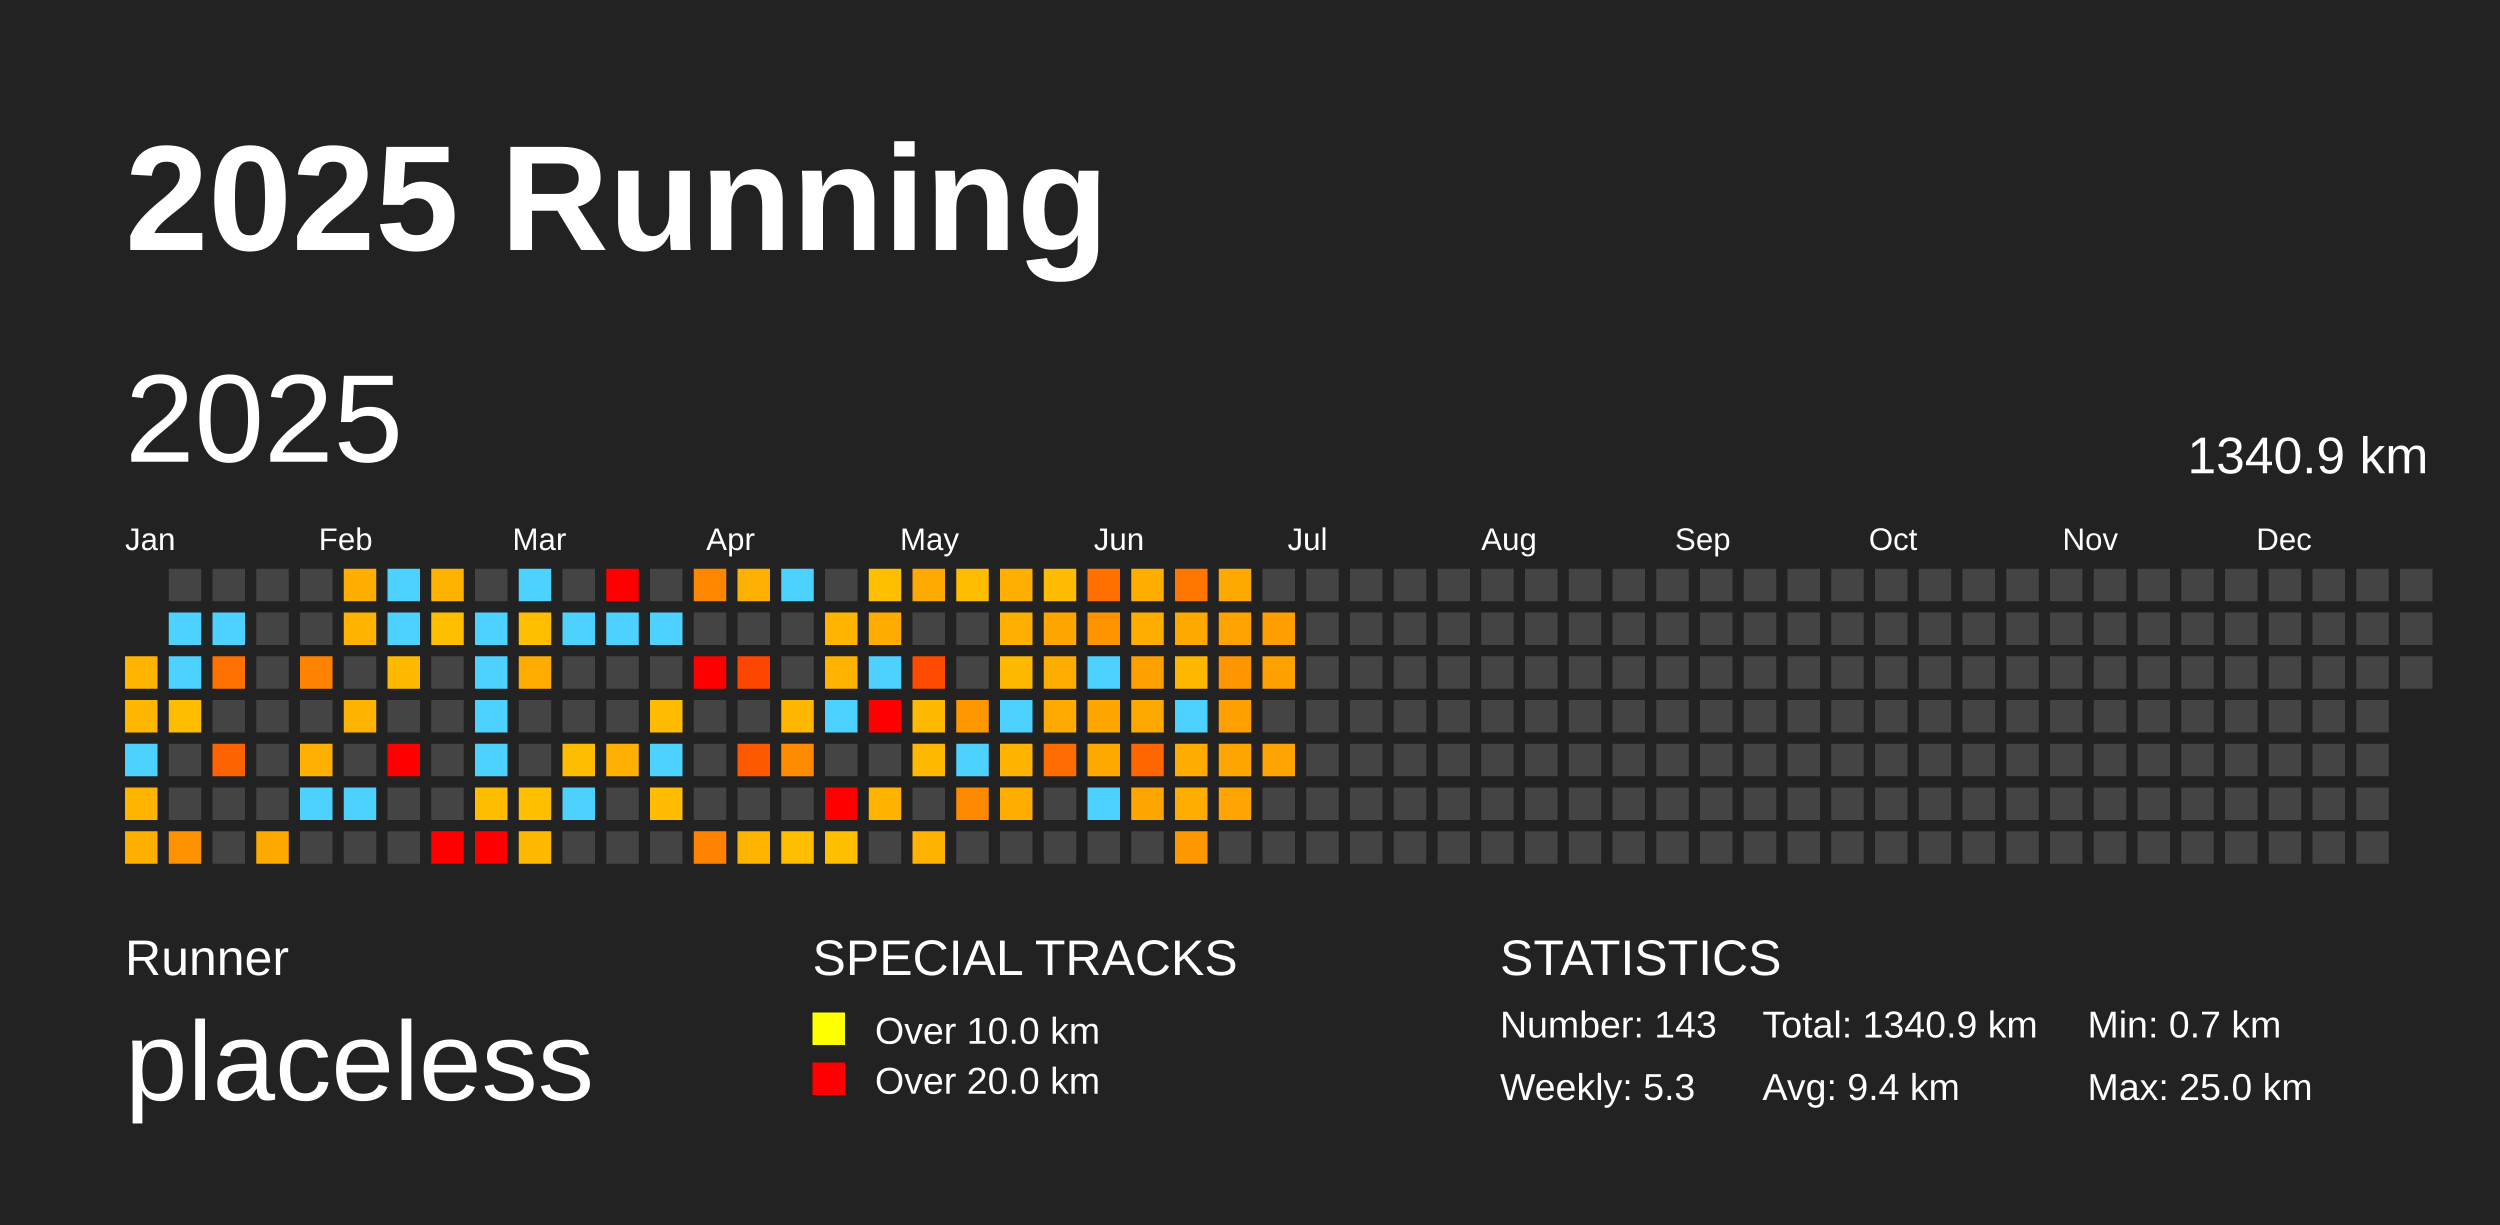
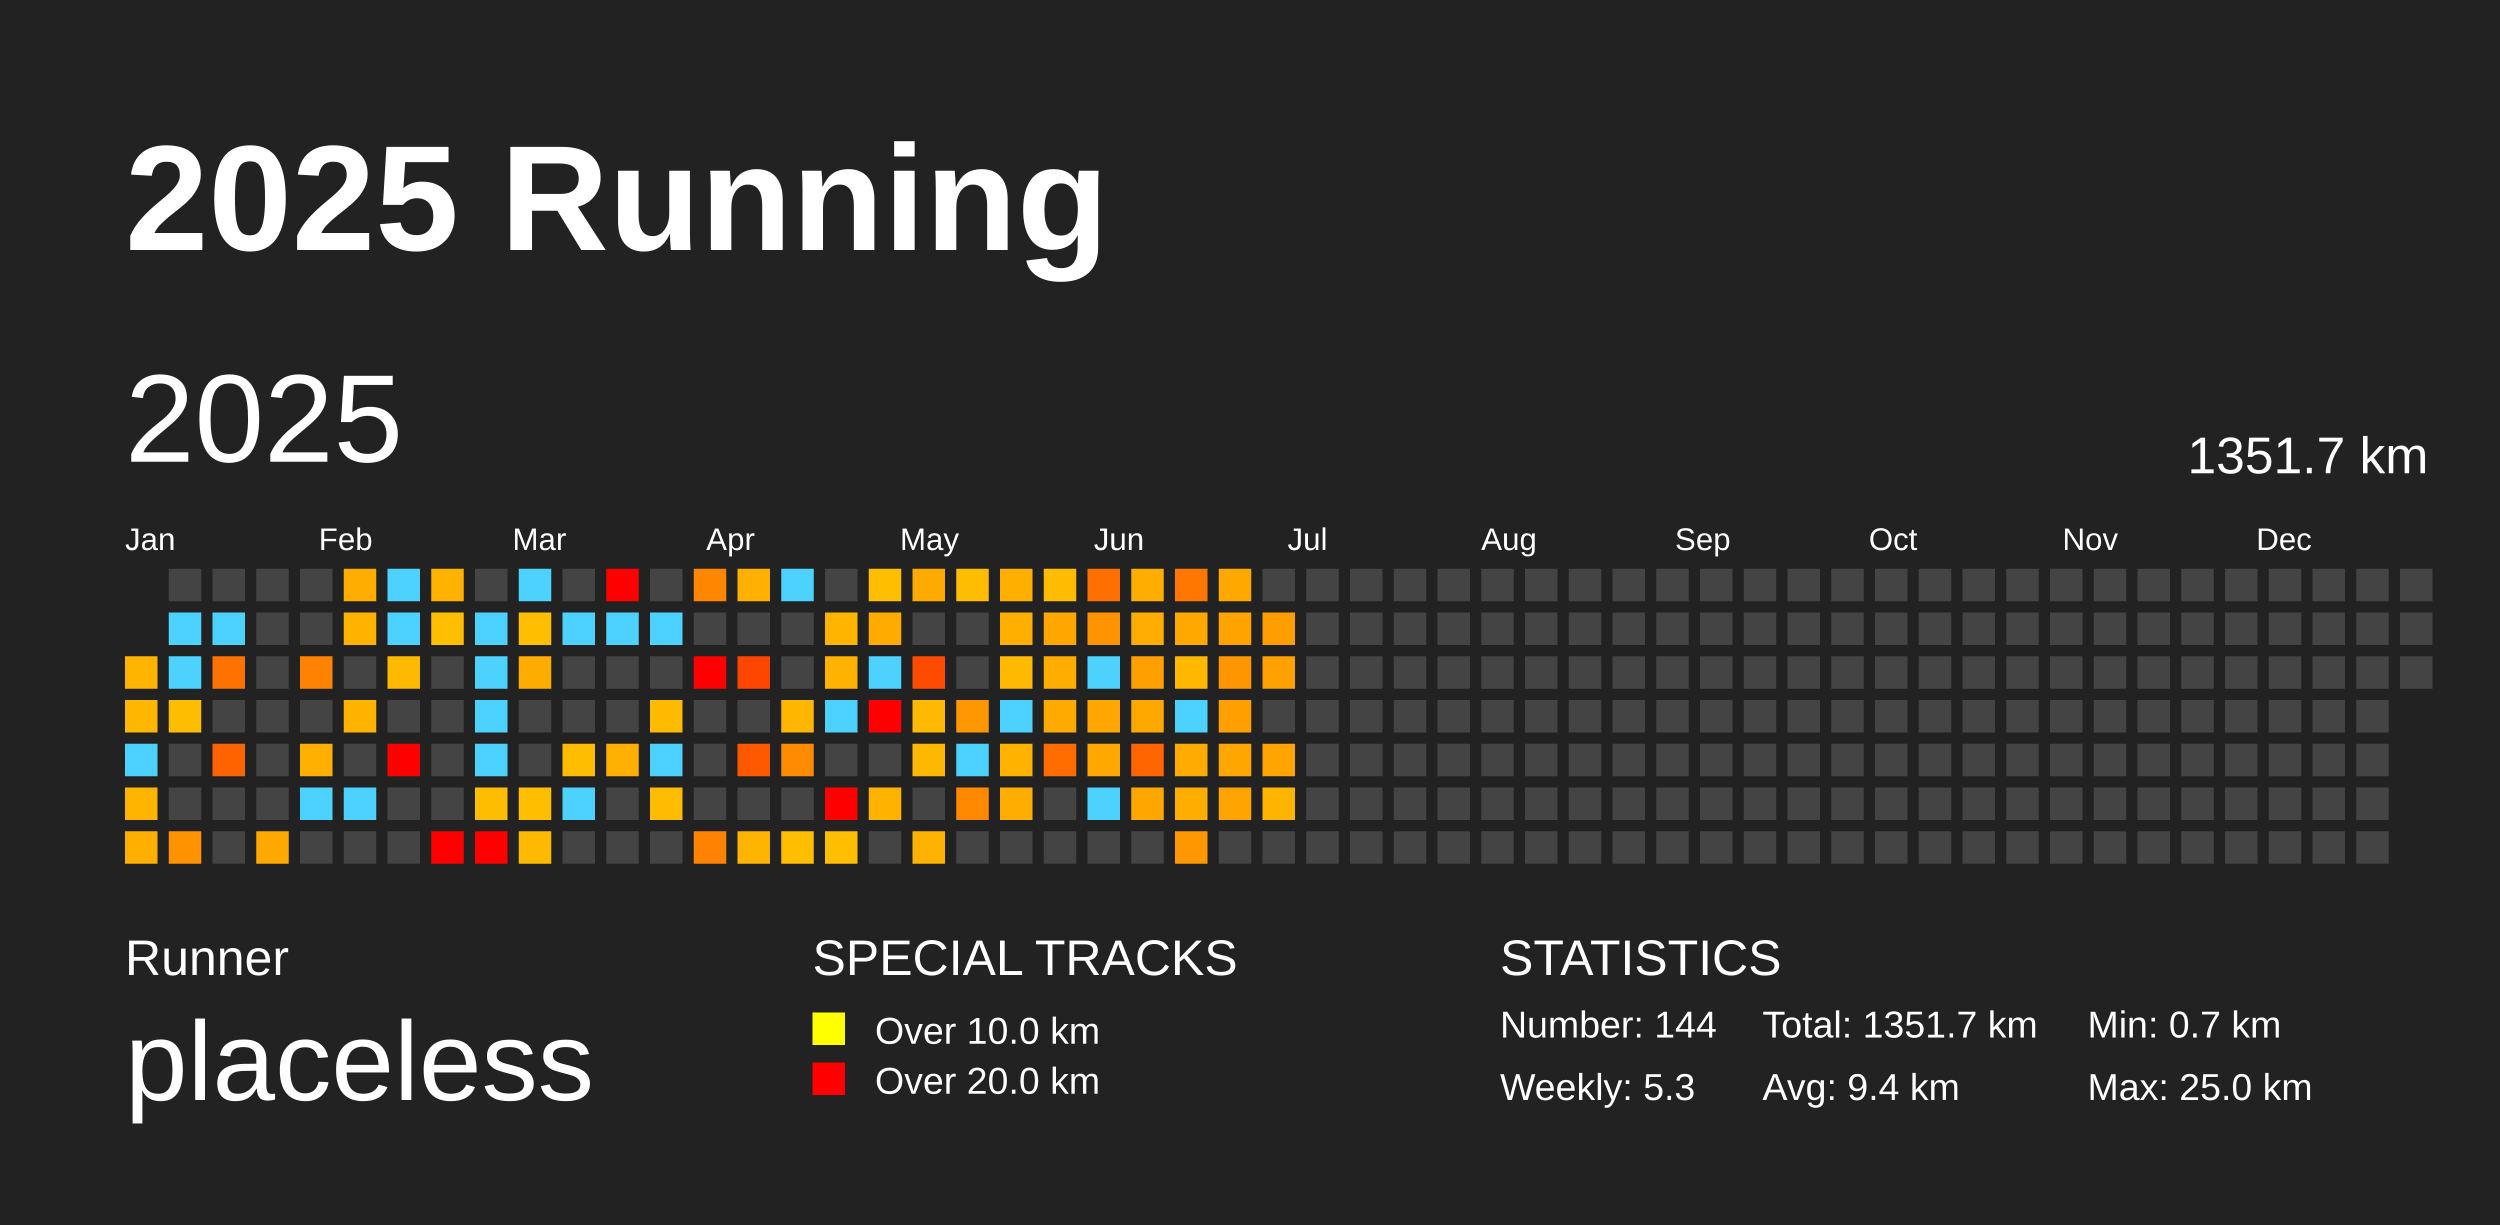
<svg xmlns="http://www.w3.org/2000/svg" baseProfile="full" height="98mm" version="1.1" viewBox="0,0,200,98" width="200mm">
  <defs />
  <rect fill="#222222" height="98" width="200" x="0" y="0" />
  <text fill="#FFFFFF" style="font-size:12px; font-family:Arial; font-weight:bold;" x="10" y="20">2025 Running</text>
  <text fill="#FFFFFF" style="font-size:4px; font-family:Arial" x="10" y="78">Runner</text>
  <text fill="#FFFFFF" style="font-size:9px; font-family:Arial" x="10" y="88">placeless</text>
  <text fill="#FFFFFF" style="font-size:4px; font-family:Arial" x="65" y="78">SPECIAL TRACKS</text>
  <rect fill="yellow" height="2.6" width="2.6" x="65" y="81" />
  <text fill="#FFFFFF" style="font-size:3px; font-family:Arial" x="70" y="83.5">Over 10.0 km</text>
  <rect fill="red" height="2.6" width="2.6" x="65" y="85" />
  <text fill="#FFFFFF" style="font-size:3px; font-family:Arial" x="70" y="87.5">Over 20.0 km</text>
  <text fill="#FFFFFF" style="font-size:4px; font-family:Arial" x="120" y="78">STATISTICS</text>
-   <text fill="#FFFFFF" style="font-size:3px; font-family:Arial" x="120" y="83">Number: 143</text>
+   <text fill="#FFFFFF" style="font-size:3px; font-family:Arial" x="120" y="83">Number: 144</text>
  <text fill="#FFFFFF" style="font-size:3px; font-family:Arial" x="120" y="88">Weekly: 5.3</text>
-   <text fill="#FFFFFF" style="font-size:3px; font-family:Arial" x="141" y="83">Total: 1340.9 km</text>
+   <text fill="#FFFFFF" style="font-size:3px; font-family:Arial" x="141" y="83">Total: 1351.7 km</text>
  <text fill="#FFFFFF" style="font-size:3px; font-family:Arial" x="141" y="88">Avg: 9.4 km</text>
  <text fill="#FFFFFF" style="font-size:3px; font-family:Arial" x="167" y="83">Min: 0.7 km</text>
  <text fill="#FFFFFF" style="font-size:3px; font-family:Arial" x="167" y="88">Max: 25.0 km</text>
  <text dominant-baseline="hanging" fill="#FFFFFF" style="font-size:10.0px; font-family:Arial;" x="10" y="30">2025</text>
-   <text dominant-baseline="hanging" fill="#FFFFFF" style="font-size:4.125px; font-family:Arial;" x="175" y="35">1340.9 km</text>
+   <text dominant-baseline="hanging" fill="#FFFFFF" style="font-size:4.125px; font-family:Arial;" x="175" y="35">1351.7 km</text>
  <text fill="#FFFFFF" style="font-size:2.5px; font-family:Arial" x="10.0" y="44">Jan</text>
  <text fill="#FFFFFF" style="font-size:2.5px; font-family:Arial" x="25.5" y="44">Feb</text>
  <text fill="#FFFFFF" style="font-size:2.5px; font-family:Arial" x="41.0" y="44">Mar</text>
  <text fill="#FFFFFF" style="font-size:2.5px; font-family:Arial" x="56.5" y="44">Apr</text>
  <text fill="#FFFFFF" style="font-size:2.5px; font-family:Arial" x="72.0" y="44">May</text>
  <text fill="#FFFFFF" style="font-size:2.5px; font-family:Arial" x="87.5" y="44">Jun</text>
  <text fill="#FFFFFF" style="font-size:2.5px; font-family:Arial" x="103.0" y="44">Jul</text>
  <text fill="#FFFFFF" style="font-size:2.5px; font-family:Arial" x="118.5" y="44">Aug</text>
  <text fill="#FFFFFF" style="font-size:2.5px; font-family:Arial" x="134.0" y="44">Sep</text>
  <text fill="#FFFFFF" style="font-size:2.5px; font-family:Arial" x="149.5" y="44">Oct</text>
  <text fill="#FFFFFF" style="font-size:2.5px; font-family:Arial" x="165.0" y="44">Nov</text>
  <text fill="#FFFFFF" style="font-size:2.5px; font-family:Arial" x="180.5" y="44">Dec</text>
  <rect fill="#ffb500" height="2.6" width="2.6" x="10.0" y="52.5" />
  <rect fill="#ffb600" height="2.6" width="2.6" x="10.0" y="56.0" />
  <rect fill="#4dd2ff" height="2.6" width="2.6" x="10.0" y="59.5" />
  <rect fill="#ffb400" height="2.6" width="2.6" x="10.0" y="63.0" />
  <rect fill="#ffaf00" height="2.6" width="2.6" x="10.0" y="66.5" />
  <rect fill="#444444" height="2.6" width="2.6" x="13.5" y="45.5" />
  <rect fill="#4dd2ff" height="2.6" width="2.6" x="13.5" y="49.0" />
  <rect fill="#4dd2ff" height="2.6" width="2.6" x="13.5" y="52.5" />
  <rect fill="#ffbd00" height="2.6" width="2.6" x="13.5" y="56.0" />
  <rect fill="#444444" height="2.6" width="2.6" x="13.5" y="59.5" />
  <rect fill="#444444" height="2.6" width="2.6" x="13.5" y="63.0" />
  <rect fill="#ff9200" height="2.6" width="2.6" x="13.5" y="66.5" />
  <rect fill="#444444" height="2.6" width="2.6" x="17.0" y="45.5" />
  <rect fill="#4dd2ff" height="2.6" width="2.6" x="17.0" y="49.0" />
  <rect fill="#ff7100" height="2.6" width="2.6" x="17.0" y="52.5" />
  <rect fill="#444444" height="2.6" width="2.6" x="17.0" y="56.0" />
  <rect fill="#ff6300" height="2.6" width="2.6" x="17.0" y="59.5" />
  <rect fill="#444444" height="2.6" width="2.6" x="17.0" y="63.0" />
  <rect fill="#444444" height="2.6" width="2.6" x="17.0" y="66.5" />
  <rect fill="#444444" height="2.6" width="2.6" x="20.5" y="45.5" />
  <rect fill="#444444" height="2.6" width="2.6" x="20.5" y="49.0" />
  <rect fill="#444444" height="2.6" width="2.6" x="20.5" y="52.5" />
  <rect fill="#444444" height="2.6" width="2.6" x="20.5" y="56.0" />
  <rect fill="#444444" height="2.6" width="2.6" x="20.5" y="59.5" />
  <rect fill="#444444" height="2.6" width="2.6" x="20.5" y="63.0" />
  <rect fill="#ffa800" height="2.6" width="2.6" x="20.5" y="66.5" />
  <rect fill="#444444" height="2.6" width="2.6" x="24.0" y="45.5" />
  <rect fill="#444444" height="2.6" width="2.6" x="24.0" y="49.0" />
  <rect fill="#ff8300" height="2.6" width="2.6" x="24.0" y="52.5" />
  <rect fill="#444444" height="2.6" width="2.6" x="24.0" y="56.0" />
  <rect fill="#ffb000" height="2.6" width="2.6" x="24.0" y="59.5" />
  <rect fill="#4dd2ff" height="2.6" width="2.6" x="24.0" y="63.0" />
  <rect fill="#444444" height="2.6" width="2.6" x="24.0" y="66.5" />
  <rect fill="#ffae00" height="2.6" width="2.6" x="27.5" y="45.5" />
  <rect fill="#ffb200" height="2.6" width="2.6" x="27.5" y="49.0" />
  <rect fill="#444444" height="2.6" width="2.6" x="27.5" y="52.5" />
  <rect fill="#ffb200" height="2.6" width="2.6" x="27.5" y="56.0" />
  <rect fill="#444444" height="2.6" width="2.6" x="27.5" y="59.5" />
  <rect fill="#4dd2ff" height="2.6" width="2.6" x="27.5" y="63.0" />
  <rect fill="#444444" height="2.6" width="2.6" x="27.5" y="66.5" />
  <rect fill="#4dd2ff" height="2.6" width="2.6" x="31.0" y="45.5" />
  <rect fill="#4dd2ff" height="2.6" width="2.6" x="31.0" y="49.0" />
  <rect fill="#ffba00" height="2.6" width="2.6" x="31.0" y="52.5" />
  <rect fill="#444444" height="2.6" width="2.6" x="31.0" y="56.0" />
  <rect fill="red" height="2.6" width="2.6" x="31.0" y="59.5" />
  <rect fill="#444444" height="2.6" width="2.6" x="31.0" y="63.0" />
  <rect fill="#444444" height="2.6" width="2.6" x="31.0" y="66.5" />
  <rect fill="#ffb200" height="2.6" width="2.6" x="34.5" y="45.5" />
  <rect fill="#ffbf00" height="2.6" width="2.6" x="34.5" y="49.0" />
  <rect fill="#444444" height="2.6" width="2.6" x="34.5" y="52.5" />
  <rect fill="#444444" height="2.6" width="2.6" x="34.5" y="56.0" />
  <rect fill="#444444" height="2.6" width="2.6" x="34.5" y="59.5" />
  <rect fill="#444444" height="2.6" width="2.6" x="34.5" y="63.0" />
  <rect fill="red" height="2.6" width="2.6" x="34.5" y="66.5" />
  <rect fill="#444444" height="2.6" width="2.6" x="38.0" y="45.5" />
  <rect fill="#4dd2ff" height="2.6" width="2.6" x="38.0" y="49.0" />
  <rect fill="#4dd2ff" height="2.6" width="2.6" x="38.0" y="52.5" />
  <rect fill="#4dd2ff" height="2.6" width="2.6" x="38.0" y="56.0" />
  <rect fill="#4dd2ff" height="2.6" width="2.6" x="38.0" y="59.5" />
  <rect fill="#ffbd00" height="2.6" width="2.6" x="38.0" y="63.0" />
  <rect fill="red" height="2.6" width="2.6" x="38.0" y="66.5" />
  <rect fill="#4dd2ff" height="2.6" width="2.6" x="41.5" y="45.5" />
  <rect fill="#ffbf00" height="2.6" width="2.6" x="41.5" y="49.0" />
  <rect fill="#ffac00" height="2.6" width="2.6" x="41.5" y="52.5" />
  <rect fill="#444444" height="2.6" width="2.6" x="41.5" y="56.0" />
  <rect fill="#444444" height="2.6" width="2.6" x="41.5" y="59.5" />
  <rect fill="#ffbe00" height="2.6" width="2.6" x="41.5" y="63.0" />
  <rect fill="#ffba00" height="2.6" width="2.6" x="41.5" y="66.5" />
  <rect fill="#444444" height="2.6" width="2.6" x="45.0" y="45.5" />
  <rect fill="#4dd2ff" height="2.6" width="2.6" x="45.0" y="49.0" />
  <rect fill="#444444" height="2.6" width="2.6" x="45.0" y="52.5" />
  <rect fill="#444444" height="2.6" width="2.6" x="45.0" y="56.0" />
  <rect fill="#ffbd00" height="2.6" width="2.6" x="45.0" y="59.5" />
  <rect fill="#4dd2ff" height="2.6" width="2.6" x="45.0" y="63.0" />
  <rect fill="#444444" height="2.6" width="2.6" x="45.0" y="66.5" />
  <rect fill="red" height="2.6" width="2.6" x="48.5" y="45.5" />
  <rect fill="#4dd2ff" height="2.6" width="2.6" x="48.5" y="49.0" />
  <rect fill="#444444" height="2.6" width="2.6" x="48.5" y="52.5" />
  <rect fill="#444444" height="2.6" width="2.6" x="48.5" y="56.0" />
  <rect fill="#ffb000" height="2.6" width="2.6" x="48.5" y="59.5" />
  <rect fill="#444444" height="2.6" width="2.6" x="48.5" y="63.0" />
  <rect fill="#444444" height="2.6" width="2.6" x="48.5" y="66.5" />
  <rect fill="#444444" height="2.6" width="2.6" x="52.0" y="45.5" />
  <rect fill="#4dd2ff" height="2.6" width="2.6" x="52.0" y="49.0" />
  <rect fill="#444444" height="2.6" width="2.6" x="52.0" y="52.5" />
  <rect fill="#ffbb00" height="2.6" width="2.6" x="52.0" y="56.0" />
  <rect fill="#4dd2ff" height="2.6" width="2.6" x="52.0" y="59.5" />
  <rect fill="#ffbc00" height="2.6" width="2.6" x="52.0" y="63.0" />
  <rect fill="#444444" height="2.6" width="2.6" x="52.0" y="66.5" />
  <rect fill="#ff8700" height="2.6" width="2.6" x="55.5" y="45.5" />
  <rect fill="#444444" height="2.6" width="2.6" x="55.5" y="49.0" />
  <rect fill="red" height="2.6" width="2.6" x="55.5" y="52.5" />
  <rect fill="#444444" height="2.6" width="2.6" x="55.5" y="56.0" />
  <rect fill="#444444" height="2.6" width="2.6" x="55.5" y="59.5" />
  <rect fill="#444444" height="2.6" width="2.6" x="55.5" y="63.0" />
  <rect fill="#ff8300" height="2.6" width="2.6" x="55.5" y="66.5" />
  <rect fill="#ffb000" height="2.6" width="2.6" x="59.0" y="45.5" />
  <rect fill="#444444" height="2.6" width="2.6" x="59.0" y="49.0" />
  <rect fill="#ff4600" height="2.6" width="2.6" x="59.0" y="52.5" />
  <rect fill="#444444" height="2.6" width="2.6" x="59.0" y="56.0" />
  <rect fill="#ff5900" height="2.6" width="2.6" x="59.0" y="59.5" />
  <rect fill="#444444" height="2.6" width="2.6" x="59.0" y="63.0" />
  <rect fill="#ffb400" height="2.6" width="2.6" x="59.0" y="66.5" />
  <rect fill="#4dd2ff" height="2.6" width="2.6" x="62.5" y="45.5" />
  <rect fill="#444444" height="2.6" width="2.6" x="62.5" y="49.0" />
  <rect fill="#444444" height="2.6" width="2.6" x="62.5" y="52.5" />
  <rect fill="#ffb600" height="2.6" width="2.6" x="62.5" y="56.0" />
  <rect fill="#ff8b00" height="2.6" width="2.6" x="62.5" y="59.5" />
  <rect fill="#444444" height="2.6" width="2.6" x="62.5" y="63.0" />
  <rect fill="#ffbf00" height="2.6" width="2.6" x="62.5" y="66.5" />
  <rect fill="#444444" height="2.6" width="2.6" x="66.0" y="45.5" />
  <rect fill="#ffb500" height="2.6" width="2.6" x="66.0" y="49.0" />
  <rect fill="#ffb200" height="2.6" width="2.6" x="66.0" y="52.5" />
  <rect fill="#4dd2ff" height="2.6" width="2.6" x="66.0" y="56.0" />
  <rect fill="#444444" height="2.6" width="2.6" x="66.0" y="59.5" />
  <rect fill="red" height="2.6" width="2.6" x="66.0" y="63.0" />
  <rect fill="#ffbf00" height="2.6" width="2.6" x="66.0" y="66.5" />
  <rect fill="#ffbf00" height="2.6" width="2.6" x="69.5" y="45.5" />
  <rect fill="#ffab00" height="2.6" width="2.6" x="69.5" y="49.0" />
  <rect fill="#4dd2ff" height="2.6" width="2.6" x="69.5" y="52.5" />
  <rect fill="red" height="2.6" width="2.6" x="69.5" y="56.0" />
  <rect fill="#444444" height="2.6" width="2.6" x="69.5" y="59.5" />
  <rect fill="#ffb200" height="2.6" width="2.6" x="69.5" y="63.0" />
  <rect fill="#444444" height="2.6" width="2.6" x="69.5" y="66.5" />
  <rect fill="#ffaa00" height="2.6" width="2.6" x="73.0" y="45.5" />
  <rect fill="#444444" height="2.6" width="2.6" x="73.0" y="49.0" />
  <rect fill="#ff4b00" height="2.6" width="2.6" x="73.0" y="52.5" />
  <rect fill="#ffb900" height="2.6" width="2.6" x="73.0" y="56.0" />
  <rect fill="#ffb800" height="2.6" width="2.6" x="73.0" y="59.5" />
  <rect fill="#444444" height="2.6" width="2.6" x="73.0" y="63.0" />
  <rect fill="#ffb300" height="2.6" width="2.6" x="73.0" y="66.5" />
  <rect fill="#ffbd00" height="2.6" width="2.6" x="76.5" y="45.5" />
  <rect fill="#444444" height="2.6" width="2.6" x="76.5" y="49.0" />
  <rect fill="#444444" height="2.6" width="2.6" x="76.5" y="52.5" />
  <rect fill="#ff9700" height="2.6" width="2.6" x="76.5" y="56.0" />
  <rect fill="#4dd2ff" height="2.6" width="2.6" x="76.5" y="59.5" />
  <rect fill="#ff8900" height="2.6" width="2.6" x="76.5" y="63.0" />
  <rect fill="#444444" height="2.6" width="2.6" x="76.5" y="66.5" />
  <rect fill="#ffaf00" height="2.6" width="2.6" x="80.0" y="45.5" />
  <rect fill="#ffaf00" height="2.6" width="2.6" x="80.0" y="49.0" />
  <rect fill="#ffb900" height="2.6" width="2.6" x="80.0" y="52.5" />
  <rect fill="#4dd2ff" height="2.6" width="2.6" x="80.0" y="56.0" />
  <rect fill="#ffb300" height="2.6" width="2.6" x="80.0" y="59.5" />
  <rect fill="#ffae00" height="2.6" width="2.6" x="80.0" y="63.0" />
  <rect fill="#444444" height="2.6" width="2.6" x="80.0" y="66.5" />
  <rect fill="#ffbc00" height="2.6" width="2.6" x="83.5" y="45.5" />
  <rect fill="#ffa700" height="2.6" width="2.6" x="83.5" y="49.0" />
  <rect fill="#ffad00" height="2.6" width="2.6" x="83.5" y="52.5" />
  <rect fill="#ffaa00" height="2.6" width="2.6" x="83.5" y="56.0" />
  <rect fill="#ff6c00" height="2.6" width="2.6" x="83.5" y="59.5" />
  <rect fill="#444444" height="2.6" width="2.6" x="83.5" y="63.0" />
  <rect fill="#444444" height="2.6" width="2.6" x="83.5" y="66.5" />
  <rect fill="#ff7000" height="2.6" width="2.6" x="87.0" y="45.5" />
  <rect fill="#ff9400" height="2.6" width="2.6" x="87.0" y="49.0" />
  <rect fill="#4dd2ff" height="2.6" width="2.6" x="87.0" y="52.5" />
  <rect fill="#ffa700" height="2.6" width="2.6" x="87.0" y="56.0" />
  <rect fill="#ffa800" height="2.6" width="2.6" x="87.0" y="59.5" />
  <rect fill="#4dd2ff" height="2.6" width="2.6" x="87.0" y="63.0" />
  <rect fill="#444444" height="2.6" width="2.6" x="87.0" y="66.5" />
  <rect fill="#ffae00" height="2.6" width="2.6" x="90.5" y="45.5" />
  <rect fill="#ffad00" height="2.6" width="2.6" x="90.5" y="49.0" />
  <rect fill="#ff9f00" height="2.6" width="2.6" x="90.5" y="52.5" />
  <rect fill="#ffa800" height="2.6" width="2.6" x="90.5" y="56.0" />
  <rect fill="#ff6600" height="2.6" width="2.6" x="90.5" y="59.5" />
  <rect fill="#ffa700" height="2.6" width="2.6" x="90.5" y="63.0" />
  <rect fill="#444444" height="2.6" width="2.6" x="90.5" y="66.5" />
  <rect fill="#ff7600" height="2.6" width="2.6" x="94.0" y="45.5" />
  <rect fill="#ffa900" height="2.6" width="2.6" x="94.0" y="49.0" />
  <rect fill="#ffb700" height="2.6" width="2.6" x="94.0" y="52.5" />
  <rect fill="#4dd2ff" height="2.6" width="2.6" x="94.0" y="56.0" />
  <rect fill="#ffab00" height="2.6" width="2.6" x="94.0" y="59.5" />
  <rect fill="#ffad00" height="2.6" width="2.6" x="94.0" y="63.0" />
  <rect fill="#ff9800" height="2.6" width="2.6" x="94.0" y="66.5" />
  <rect fill="#ffa800" height="2.6" width="2.6" x="97.5" y="45.5" />
  <rect fill="#ffa300" height="2.6" width="2.6" x="97.5" y="49.0" />
  <rect fill="#ff9600" height="2.6" width="2.6" x="97.5" y="52.5" />
  <rect fill="#ffa000" height="2.6" width="2.6" x="97.5" y="56.0" />
  <rect fill="#ffa600" height="2.6" width="2.6" x="97.5" y="59.5" />
  <rect fill="#ffa400" height="2.6" width="2.6" x="97.5" y="63.0" />
  <rect fill="#444444" height="2.6" width="2.6" x="97.5" y="66.5" />
  <rect fill="#444444" height="2.6" width="2.6" x="101.0" y="45.5" />
  <rect fill="#ff9e00" height="2.6" width="2.6" x="101.0" y="49.0" />
  <rect fill="#ffa100" height="2.6" width="2.6" x="101.0" y="52.5" />
  <rect fill="#444444" height="2.6" width="2.6" x="101.0" y="56.0" />
  <rect fill="#ffa400" height="2.6" width="2.6" x="101.0" y="59.5" />
-   <rect fill="#444444" height="2.6" width="2.6" x="101.0" y="63.0" />
+   <rect fill="#ffb500" height="2.6" width="2.6" x="101.0" y="63.0" />
  <rect fill="#444444" height="2.6" width="2.6" x="101.0" y="66.5" />
  <rect fill="#444444" height="2.6" width="2.6" x="104.5" y="45.5" />
  <rect fill="#444444" height="2.6" width="2.6" x="104.5" y="49.0" />
  <rect fill="#444444" height="2.6" width="2.6" x="104.5" y="52.5" />
  <rect fill="#444444" height="2.6" width="2.6" x="104.5" y="56.0" />
  <rect fill="#444444" height="2.6" width="2.6" x="104.5" y="59.5" />
  <rect fill="#444444" height="2.6" width="2.6" x="104.5" y="63.0" />
  <rect fill="#444444" height="2.6" width="2.6" x="104.5" y="66.5" />
  <rect fill="#444444" height="2.6" width="2.6" x="108.0" y="45.5" />
  <rect fill="#444444" height="2.6" width="2.6" x="108.0" y="49.0" />
  <rect fill="#444444" height="2.6" width="2.6" x="108.0" y="52.5" />
  <rect fill="#444444" height="2.6" width="2.6" x="108.0" y="56.0" />
  <rect fill="#444444" height="2.6" width="2.6" x="108.0" y="59.5" />
  <rect fill="#444444" height="2.6" width="2.6" x="108.0" y="63.0" />
  <rect fill="#444444" height="2.6" width="2.6" x="108.0" y="66.5" />
  <rect fill="#444444" height="2.6" width="2.6" x="111.5" y="45.5" />
  <rect fill="#444444" height="2.6" width="2.6" x="111.5" y="49.0" />
  <rect fill="#444444" height="2.6" width="2.6" x="111.5" y="52.5" />
  <rect fill="#444444" height="2.6" width="2.6" x="111.5" y="56.0" />
  <rect fill="#444444" height="2.6" width="2.6" x="111.5" y="59.5" />
  <rect fill="#444444" height="2.6" width="2.6" x="111.5" y="63.0" />
  <rect fill="#444444" height="2.6" width="2.6" x="111.5" y="66.5" />
  <rect fill="#444444" height="2.6" width="2.6" x="115.0" y="45.5" />
  <rect fill="#444444" height="2.6" width="2.6" x="115.0" y="49.0" />
  <rect fill="#444444" height="2.6" width="2.6" x="115.0" y="52.5" />
  <rect fill="#444444" height="2.6" width="2.6" x="115.0" y="56.0" />
  <rect fill="#444444" height="2.6" width="2.6" x="115.0" y="59.5" />
  <rect fill="#444444" height="2.6" width="2.6" x="115.0" y="63.0" />
  <rect fill="#444444" height="2.6" width="2.6" x="115.0" y="66.5" />
  <rect fill="#444444" height="2.6" width="2.6" x="118.5" y="45.5" />
  <rect fill="#444444" height="2.6" width="2.6" x="118.5" y="49.0" />
  <rect fill="#444444" height="2.6" width="2.6" x="118.5" y="52.5" />
  <rect fill="#444444" height="2.6" width="2.6" x="118.5" y="56.0" />
  <rect fill="#444444" height="2.6" width="2.6" x="118.5" y="59.5" />
  <rect fill="#444444" height="2.6" width="2.6" x="118.5" y="63.0" />
  <rect fill="#444444" height="2.6" width="2.6" x="118.5" y="66.5" />
  <rect fill="#444444" height="2.6" width="2.6" x="122.0" y="45.5" />
  <rect fill="#444444" height="2.6" width="2.6" x="122.0" y="49.0" />
  <rect fill="#444444" height="2.6" width="2.6" x="122.0" y="52.5" />
  <rect fill="#444444" height="2.6" width="2.6" x="122.0" y="56.0" />
  <rect fill="#444444" height="2.6" width="2.6" x="122.0" y="59.5" />
  <rect fill="#444444" height="2.6" width="2.6" x="122.0" y="63.0" />
  <rect fill="#444444" height="2.6" width="2.6" x="122.0" y="66.5" />
  <rect fill="#444444" height="2.6" width="2.6" x="125.5" y="45.5" />
  <rect fill="#444444" height="2.6" width="2.6" x="125.5" y="49.0" />
  <rect fill="#444444" height="2.6" width="2.6" x="125.5" y="52.5" />
  <rect fill="#444444" height="2.6" width="2.6" x="125.5" y="56.0" />
  <rect fill="#444444" height="2.6" width="2.6" x="125.5" y="59.5" />
  <rect fill="#444444" height="2.6" width="2.6" x="125.5" y="63.0" />
  <rect fill="#444444" height="2.6" width="2.6" x="125.5" y="66.5" />
  <rect fill="#444444" height="2.6" width="2.6" x="129.0" y="45.5" />
  <rect fill="#444444" height="2.6" width="2.6" x="129.0" y="49.0" />
  <rect fill="#444444" height="2.6" width="2.6" x="129.0" y="52.5" />
  <rect fill="#444444" height="2.6" width="2.6" x="129.0" y="56.0" />
  <rect fill="#444444" height="2.6" width="2.6" x="129.0" y="59.5" />
  <rect fill="#444444" height="2.6" width="2.6" x="129.0" y="63.0" />
  <rect fill="#444444" height="2.6" width="2.6" x="129.0" y="66.5" />
  <rect fill="#444444" height="2.6" width="2.6" x="132.5" y="45.5" />
  <rect fill="#444444" height="2.6" width="2.6" x="132.5" y="49.0" />
  <rect fill="#444444" height="2.6" width="2.6" x="132.5" y="52.5" />
  <rect fill="#444444" height="2.6" width="2.6" x="132.5" y="56.0" />
  <rect fill="#444444" height="2.6" width="2.6" x="132.5" y="59.5" />
  <rect fill="#444444" height="2.6" width="2.6" x="132.5" y="63.0" />
  <rect fill="#444444" height="2.6" width="2.6" x="132.5" y="66.5" />
  <rect fill="#444444" height="2.6" width="2.6" x="136.0" y="45.5" />
  <rect fill="#444444" height="2.6" width="2.6" x="136.0" y="49.0" />
  <rect fill="#444444" height="2.6" width="2.6" x="136.0" y="52.5" />
  <rect fill="#444444" height="2.6" width="2.6" x="136.0" y="56.0" />
  <rect fill="#444444" height="2.6" width="2.6" x="136.0" y="59.5" />
  <rect fill="#444444" height="2.6" width="2.6" x="136.0" y="63.0" />
  <rect fill="#444444" height="2.6" width="2.6" x="136.0" y="66.5" />
  <rect fill="#444444" height="2.6" width="2.6" x="139.5" y="45.5" />
  <rect fill="#444444" height="2.6" width="2.6" x="139.5" y="49.0" />
  <rect fill="#444444" height="2.6" width="2.6" x="139.5" y="52.5" />
  <rect fill="#444444" height="2.6" width="2.6" x="139.5" y="56.0" />
  <rect fill="#444444" height="2.6" width="2.6" x="139.5" y="59.5" />
  <rect fill="#444444" height="2.6" width="2.6" x="139.5" y="63.0" />
  <rect fill="#444444" height="2.6" width="2.6" x="139.5" y="66.5" />
  <rect fill="#444444" height="2.6" width="2.6" x="143.0" y="45.5" />
  <rect fill="#444444" height="2.6" width="2.6" x="143.0" y="49.0" />
  <rect fill="#444444" height="2.6" width="2.6" x="143.0" y="52.5" />
  <rect fill="#444444" height="2.6" width="2.6" x="143.0" y="56.0" />
  <rect fill="#444444" height="2.6" width="2.6" x="143.0" y="59.5" />
  <rect fill="#444444" height="2.6" width="2.6" x="143.0" y="63.0" />
  <rect fill="#444444" height="2.6" width="2.6" x="143.0" y="66.5" />
  <rect fill="#444444" height="2.6" width="2.6" x="146.5" y="45.5" />
  <rect fill="#444444" height="2.6" width="2.6" x="146.5" y="49.0" />
  <rect fill="#444444" height="2.6" width="2.6" x="146.5" y="52.5" />
  <rect fill="#444444" height="2.6" width="2.6" x="146.5" y="56.0" />
  <rect fill="#444444" height="2.6" width="2.6" x="146.5" y="59.5" />
  <rect fill="#444444" height="2.6" width="2.6" x="146.5" y="63.0" />
  <rect fill="#444444" height="2.6" width="2.6" x="146.5" y="66.5" />
  <rect fill="#444444" height="2.6" width="2.6" x="150.0" y="45.5" />
  <rect fill="#444444" height="2.6" width="2.6" x="150.0" y="49.0" />
  <rect fill="#444444" height="2.6" width="2.6" x="150.0" y="52.5" />
  <rect fill="#444444" height="2.6" width="2.6" x="150.0" y="56.0" />
  <rect fill="#444444" height="2.6" width="2.6" x="150.0" y="59.5" />
  <rect fill="#444444" height="2.6" width="2.6" x="150.0" y="63.0" />
  <rect fill="#444444" height="2.6" width="2.6" x="150.0" y="66.5" />
  <rect fill="#444444" height="2.6" width="2.6" x="153.5" y="45.5" />
  <rect fill="#444444" height="2.6" width="2.6" x="153.5" y="49.0" />
  <rect fill="#444444" height="2.6" width="2.6" x="153.5" y="52.5" />
  <rect fill="#444444" height="2.6" width="2.6" x="153.5" y="56.0" />
  <rect fill="#444444" height="2.6" width="2.6" x="153.5" y="59.5" />
  <rect fill="#444444" height="2.6" width="2.6" x="153.5" y="63.0" />
  <rect fill="#444444" height="2.6" width="2.6" x="153.5" y="66.5" />
  <rect fill="#444444" height="2.6" width="2.6" x="157.0" y="45.5" />
  <rect fill="#444444" height="2.6" width="2.6" x="157.0" y="49.0" />
  <rect fill="#444444" height="2.6" width="2.6" x="157.0" y="52.5" />
  <rect fill="#444444" height="2.6" width="2.6" x="157.0" y="56.0" />
  <rect fill="#444444" height="2.6" width="2.6" x="157.0" y="59.5" />
  <rect fill="#444444" height="2.6" width="2.6" x="157.0" y="63.0" />
  <rect fill="#444444" height="2.6" width="2.6" x="157.0" y="66.5" />
  <rect fill="#444444" height="2.6" width="2.6" x="160.5" y="45.5" />
  <rect fill="#444444" height="2.6" width="2.6" x="160.5" y="49.0" />
  <rect fill="#444444" height="2.6" width="2.6" x="160.5" y="52.5" />
  <rect fill="#444444" height="2.6" width="2.6" x="160.5" y="56.0" />
  <rect fill="#444444" height="2.6" width="2.6" x="160.5" y="59.5" />
  <rect fill="#444444" height="2.6" width="2.6" x="160.5" y="63.0" />
  <rect fill="#444444" height="2.6" width="2.6" x="160.5" y="66.5" />
  <rect fill="#444444" height="2.6" width="2.6" x="164.0" y="45.5" />
  <rect fill="#444444" height="2.6" width="2.6" x="164.0" y="49.0" />
  <rect fill="#444444" height="2.6" width="2.6" x="164.0" y="52.5" />
  <rect fill="#444444" height="2.6" width="2.6" x="164.0" y="56.0" />
  <rect fill="#444444" height="2.6" width="2.6" x="164.0" y="59.5" />
  <rect fill="#444444" height="2.6" width="2.6" x="164.0" y="63.0" />
  <rect fill="#444444" height="2.6" width="2.6" x="164.0" y="66.5" />
  <rect fill="#444444" height="2.6" width="2.6" x="167.5" y="45.5" />
  <rect fill="#444444" height="2.6" width="2.6" x="167.5" y="49.0" />
  <rect fill="#444444" height="2.6" width="2.6" x="167.5" y="52.5" />
  <rect fill="#444444" height="2.6" width="2.6" x="167.5" y="56.0" />
  <rect fill="#444444" height="2.6" width="2.6" x="167.5" y="59.5" />
  <rect fill="#444444" height="2.6" width="2.6" x="167.5" y="63.0" />
  <rect fill="#444444" height="2.6" width="2.6" x="167.5" y="66.5" />
  <rect fill="#444444" height="2.6" width="2.6" x="171.0" y="45.5" />
  <rect fill="#444444" height="2.6" width="2.6" x="171.0" y="49.0" />
  <rect fill="#444444" height="2.6" width="2.6" x="171.0" y="52.5" />
  <rect fill="#444444" height="2.6" width="2.6" x="171.0" y="56.0" />
  <rect fill="#444444" height="2.6" width="2.6" x="171.0" y="59.5" />
  <rect fill="#444444" height="2.6" width="2.6" x="171.0" y="63.0" />
  <rect fill="#444444" height="2.6" width="2.6" x="171.0" y="66.5" />
  <rect fill="#444444" height="2.6" width="2.6" x="174.5" y="45.5" />
  <rect fill="#444444" height="2.6" width="2.6" x="174.5" y="49.0" />
  <rect fill="#444444" height="2.6" width="2.6" x="174.5" y="52.5" />
  <rect fill="#444444" height="2.6" width="2.6" x="174.5" y="56.0" />
  <rect fill="#444444" height="2.6" width="2.6" x="174.5" y="59.5" />
  <rect fill="#444444" height="2.6" width="2.6" x="174.5" y="63.0" />
  <rect fill="#444444" height="2.6" width="2.6" x="174.5" y="66.5" />
  <rect fill="#444444" height="2.6" width="2.6" x="178.0" y="45.5" />
  <rect fill="#444444" height="2.6" width="2.6" x="178.0" y="49.0" />
  <rect fill="#444444" height="2.6" width="2.6" x="178.0" y="52.5" />
  <rect fill="#444444" height="2.6" width="2.6" x="178.0" y="56.0" />
  <rect fill="#444444" height="2.6" width="2.6" x="178.0" y="59.5" />
  <rect fill="#444444" height="2.6" width="2.6" x="178.0" y="63.0" />
  <rect fill="#444444" height="2.6" width="2.6" x="178.0" y="66.5" />
  <rect fill="#444444" height="2.6" width="2.6" x="181.5" y="45.5" />
  <rect fill="#444444" height="2.6" width="2.6" x="181.5" y="49.0" />
  <rect fill="#444444" height="2.6" width="2.6" x="181.5" y="52.5" />
  <rect fill="#444444" height="2.6" width="2.6" x="181.5" y="56.0" />
  <rect fill="#444444" height="2.6" width="2.6" x="181.5" y="59.5" />
  <rect fill="#444444" height="2.6" width="2.6" x="181.5" y="63.0" />
  <rect fill="#444444" height="2.6" width="2.6" x="181.5" y="66.5" />
  <rect fill="#444444" height="2.6" width="2.6" x="185.0" y="45.5" />
  <rect fill="#444444" height="2.6" width="2.6" x="185.0" y="49.0" />
  <rect fill="#444444" height="2.6" width="2.6" x="185.0" y="52.5" />
  <rect fill="#444444" height="2.6" width="2.6" x="185.0" y="56.0" />
  <rect fill="#444444" height="2.6" width="2.6" x="185.0" y="59.5" />
  <rect fill="#444444" height="2.6" width="2.6" x="185.0" y="63.0" />
  <rect fill="#444444" height="2.6" width="2.6" x="185.0" y="66.5" />
  <rect fill="#444444" height="2.6" width="2.6" x="188.5" y="45.5" />
  <rect fill="#444444" height="2.6" width="2.6" x="188.5" y="49.0" />
  <rect fill="#444444" height="2.6" width="2.6" x="188.5" y="52.5" />
  <rect fill="#444444" height="2.6" width="2.6" x="188.5" y="56.0" />
  <rect fill="#444444" height="2.6" width="2.6" x="188.5" y="59.5" />
  <rect fill="#444444" height="2.6" width="2.6" x="188.5" y="63.0" />
  <rect fill="#444444" height="2.6" width="2.6" x="188.5" y="66.5" />
  <rect fill="#444444" height="2.6" width="2.6" x="192.0" y="45.5" />
  <rect fill="#444444" height="2.6" width="2.6" x="192.0" y="49.0" />
  <rect fill="#444444" height="2.6" width="2.6" x="192.0" y="52.5" />
</svg>
